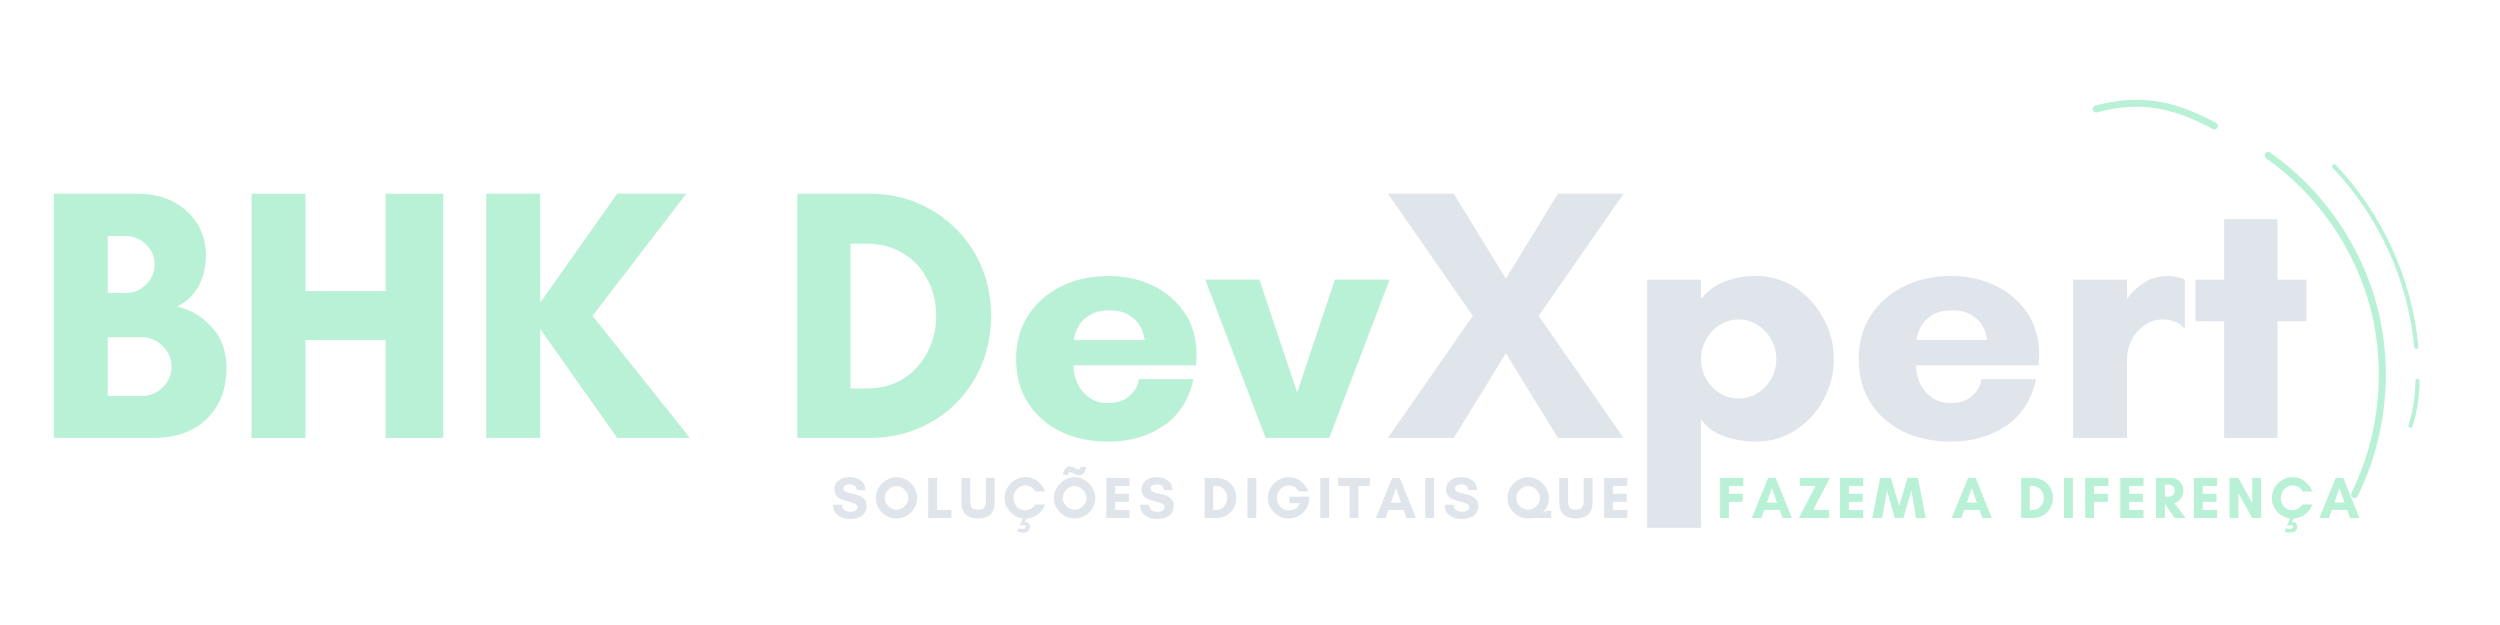
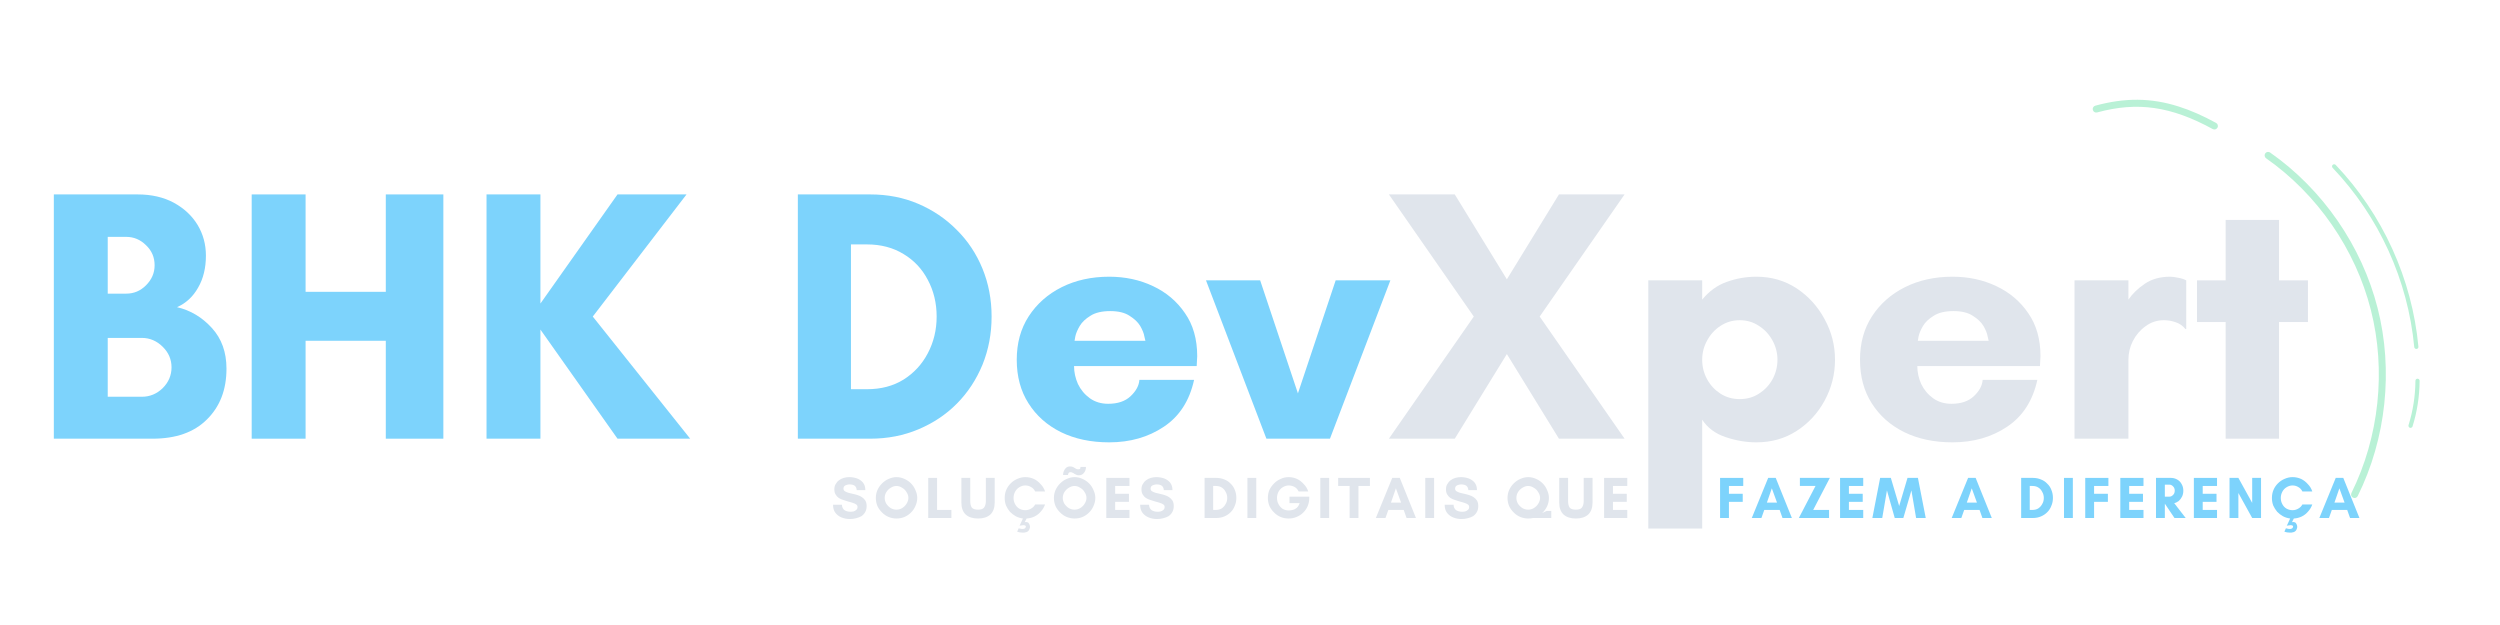
<svg xmlns="http://www.w3.org/2000/svg" width="200" zoomAndPan="magnify" viewBox="0 0 150 37.5" height="50" preserveAspectRatio="xMidYMid meet" version="1.0">
  <defs>
    <g />
-     <clipPath id="5de2076325">
+     <clipPath id="47d215d90f">
      <path d="M 135 9 L 144 9 L 144 30 L 135 30 Z M 135 9 " clip-rule="nonzero" />
    </clipPath>
-     <clipPath id="0155a52312">
-       <path d="M 143.18 30.535 L 119.902 23.133 L 125.734 4.793 L 149.012 12.195 Z M 143.18 30.535 " clip-rule="nonzero" />
-     </clipPath>
-     <clipPath id="bbd7313bd2">
-       <path d="M 143.18 30.535 L 119.902 23.133 L 125.734 4.793 L 149.012 12.195 Z M 143.18 30.535 " clip-rule="nonzero" />
-     </clipPath>
-     <clipPath id="f519f7ceb4">
+     <clipPath id="8504570666">
+       <path d="M 143.18 30.535 L 119.902 23.133 L 125.734 4.793 L 149.012 12.195 Z M 143.18 30.535 " clip-rule="nonzero" />
+     </clipPath>
+     <clipPath id="e1f18882c2">
+       <path d="M 143.18 30.535 L 119.902 23.133 L 125.734 4.793 L 149.012 12.195 Z M 143.18 30.535 " clip-rule="nonzero" />
+     </clipPath>
+     <clipPath id="696c251c52">
      <path d="M 125 5 L 134 5 L 134 8 L 125 8 Z M 125 5 " clip-rule="nonzero" />
    </clipPath>
-     <clipPath id="f5fb758022">
-       <path d="M 143.18 30.535 L 119.902 23.133 L 125.734 4.793 L 149.012 12.195 Z M 143.18 30.535 " clip-rule="nonzero" />
-     </clipPath>
-     <clipPath id="28d5565dc2">
-       <path d="M 143.18 30.535 L 119.902 23.133 L 125.734 4.793 L 149.012 12.195 Z M 143.18 30.535 " clip-rule="nonzero" />
-     </clipPath>
-     <clipPath id="2e5572b8d3">
+     <clipPath id="45b32a30ac">
+       <path d="M 143.18 30.535 L 119.902 23.133 L 125.734 4.793 L 149.012 12.195 Z M 143.18 30.535 " clip-rule="nonzero" />
+     </clipPath>
+     <clipPath id="0708d1d1f6">
+       <path d="M 143.18 30.535 L 119.902 23.133 L 125.734 4.793 L 149.012 12.195 Z M 143.18 30.535 " clip-rule="nonzero" />
+     </clipPath>
+     <clipPath id="e02a850420">
      <path d="M 144 22 L 146 22 L 146 26 L 144 26 Z M 144 22 " clip-rule="nonzero" />
    </clipPath>
-     <clipPath id="38f4427276">
-       <path d="M 143.18 30.535 L 119.902 23.133 L 125.734 4.793 L 149.012 12.195 Z M 143.18 30.535 " clip-rule="nonzero" />
-     </clipPath>
-     <clipPath id="551501225d">
-       <path d="M 143.18 30.535 L 119.902 23.133 L 125.734 4.793 L 149.012 12.195 Z M 143.18 30.535 " clip-rule="nonzero" />
-     </clipPath>
-     <clipPath id="37381b9348">
+     <clipPath id="780d1b8154">
+       <path d="M 143.18 30.535 L 119.902 23.133 L 125.734 4.793 L 149.012 12.195 Z M 143.18 30.535 " clip-rule="nonzero" />
+     </clipPath>
+     <clipPath id="871fa8a364">
+       <path d="M 143.18 30.535 L 119.902 23.133 L 125.734 4.793 L 149.012 12.195 Z M 143.18 30.535 " clip-rule="nonzero" />
+     </clipPath>
+     <clipPath id="5cdad6d93c">
      <path d="M 139 9 L 146 9 L 146 21 L 139 21 Z M 139 9 " clip-rule="nonzero" />
    </clipPath>
-     <clipPath id="bb3c6c6786">
-       <path d="M 143.18 30.535 L 119.902 23.133 L 125.734 4.793 L 149.012 12.195 Z M 143.18 30.535 " clip-rule="nonzero" />
-     </clipPath>
-     <clipPath id="48c1a6c067">
+     <clipPath id="3aaca32991">
+       <path d="M 143.18 30.535 L 119.902 23.133 L 125.734 4.793 L 149.012 12.195 Z M 143.18 30.535 " clip-rule="nonzero" />
+     </clipPath>
+     <clipPath id="a06cdcd961">
      <path d="M 143.18 30.535 L 119.902 23.133 L 125.734 4.793 L 149.012 12.195 Z M 143.18 30.535 " clip-rule="nonzero" />
    </clipPath>
  </defs>
-   <g fill="#b9f1d6" fill-opacity="1">
-     <g transform="translate(1.932843, 26.2777)">
+   <g fill="#7dd3fc" fill-opacity="1">
+     <g transform="translate(1.932843, 26.32131)">
      <g>
        <path d="M 8.359 -4.281 C 8.359 -4.758 8.18 -5.172 7.828 -5.516 C 7.473 -5.867 7.055 -6.047 6.578 -6.047 L 4.531 -6.047 L 4.531 -2.516 L 6.578 -2.516 C 7.055 -2.516 7.473 -2.688 7.828 -3.031 C 8.18 -3.383 8.359 -3.801 8.359 -4.281 Z M 7.344 -10.406 C 7.344 -10.883 7.172 -11.285 6.828 -11.609 C 6.492 -11.941 6.098 -12.109 5.641 -12.109 L 4.531 -12.109 L 4.531 -8.703 L 5.641 -8.703 C 6.098 -8.703 6.492 -8.867 6.828 -9.203 C 7.172 -9.547 7.344 -9.945 7.344 -10.406 Z M 11.656 -4.203 C 11.656 -2.941 11.266 -1.926 10.484 -1.156 C 9.711 -0.383 8.625 0 7.219 0 L 1.297 0 L 1.297 -14.656 L 6.328 -14.656 C 7.16 -14.656 7.883 -14.488 8.5 -14.156 C 9.113 -13.82 9.586 -13.379 9.922 -12.828 C 10.254 -12.273 10.422 -11.66 10.422 -10.984 C 10.422 -10.242 10.266 -9.602 9.953 -9.062 C 9.648 -8.52 9.227 -8.129 8.688 -7.891 C 9.5 -7.703 10.195 -7.285 10.781 -6.641 C 11.363 -6.004 11.656 -5.191 11.656 -4.203 Z M 11.656 -4.203 " />
      </g>
    </g>
  </g>
-   <g fill="#b9f1d6" fill-opacity="1">
-     <g transform="translate(13.79626, 26.2777)">
+   <g fill="#7dd3fc" fill-opacity="1">
+     <g transform="translate(13.80405, 26.32131)">
      <g>
        <path d="M 9.344 -14.656 L 12.797 -14.656 L 12.797 0 L 9.344 0 L 9.344 -5.875 L 4.531 -5.875 L 4.531 0 L 1.297 0 L 1.297 -14.656 L 4.531 -14.656 L 4.531 -8.812 L 9.344 -8.812 Z M 9.344 -14.656 " />
      </g>
    </g>
  </g>
-   <g fill="#b9f1d6" fill-opacity="1">
-     <g transform="translate(27.87733, 26.2777)">
+   <g fill="#7dd3fc" fill-opacity="1">
+     <g transform="translate(27.89438, 26.32131)">
      <g>
        <path d="M 4.531 -6.547 L 4.531 0 L 1.297 0 L 1.297 -14.656 L 4.531 -14.656 L 4.531 -8.109 L 9.156 -14.656 L 13.297 -14.656 L 7.672 -7.328 L 13.516 0 L 9.156 0 Z M 4.531 -6.547 " />
      </g>
    </g>
  </g>
-   <g fill="#b9f1d6" fill-opacity="1">
-     <g transform="translate(41.16178, 26.2777)">
-       <g />
-     </g>
-   </g>
-   <g fill="#b9f1d6" fill-opacity="1">
-     <g transform="translate(46.54445, 26.2777)">
+   <g fill="#7dd3fc" fill-opacity="1">
+     <g transform="translate(41.18754, 26.32131)">
+       <g />
+     </g>
+   </g>
+   <g fill="#7dd3fc" fill-opacity="1">
+     <g transform="translate(46.57376, 26.32131)">
      <g>
        <path d="M 4.484 -2.969 L 5.453 -2.969 C 6.285 -2.969 7.016 -3.16 7.641 -3.547 C 8.266 -3.941 8.75 -4.469 9.094 -5.125 C 9.445 -5.789 9.625 -6.523 9.625 -7.328 C 9.625 -8.141 9.445 -8.875 9.094 -9.531 C 8.75 -10.188 8.266 -10.703 7.641 -11.078 C 7.016 -11.461 6.285 -11.656 5.453 -11.656 L 4.484 -11.656 Z M 1.297 -14.656 L 5.641 -14.656 C 6.68 -14.656 7.641 -14.469 8.516 -14.094 C 9.398 -13.719 10.172 -13.195 10.828 -12.531 C 11.492 -11.875 12.008 -11.098 12.375 -10.203 C 12.738 -9.316 12.922 -8.359 12.922 -7.328 C 12.922 -6.297 12.738 -5.332 12.375 -4.438 C 12.008 -3.551 11.5 -2.773 10.844 -2.109 C 10.195 -1.453 9.426 -0.938 8.531 -0.562 C 7.645 -0.188 6.68 0 5.641 0 L 1.297 0 Z M 1.297 -14.656 " />
      </g>
    </g>
  </g>
-   <g fill="#b9f1d6" fill-opacity="1">
-     <g transform="translate(60.21645, 26.2777)">
+   <g fill="#7dd3fc" fill-opacity="1">
+     <g transform="translate(60.25473, 26.32131)">
      <g>
        <path d="M 4.219 -5.875 L 8.469 -5.875 C 8.469 -5.875 8.445 -5.961 8.406 -6.141 C 8.375 -6.328 8.289 -6.535 8.156 -6.766 C 8.02 -6.992 7.805 -7.195 7.516 -7.375 C 7.234 -7.562 6.848 -7.656 6.359 -7.656 C 5.859 -7.656 5.461 -7.562 5.172 -7.375 C 4.879 -7.195 4.664 -6.992 4.531 -6.766 C 4.395 -6.535 4.305 -6.328 4.266 -6.141 C 4.234 -5.961 4.219 -5.875 4.219 -5.875 Z M 11.578 -4.953 C 11.578 -4.859 11.57 -4.758 11.562 -4.656 C 11.551 -4.551 11.547 -4.453 11.547 -4.359 L 4.188 -4.359 C 4.188 -3.992 4.266 -3.633 4.422 -3.281 C 4.586 -2.938 4.828 -2.648 5.141 -2.422 C 5.453 -2.203 5.816 -2.094 6.234 -2.094 C 6.805 -2.094 7.254 -2.242 7.578 -2.547 C 7.91 -2.859 8.086 -3.188 8.109 -3.531 L 11.391 -3.531 C 11.117 -2.281 10.516 -1.344 9.578 -0.719 C 8.648 -0.094 7.555 0.219 6.297 0.219 C 5.203 0.219 4.238 0.016 3.406 -0.391 C 2.57 -0.805 1.922 -1.383 1.453 -2.125 C 0.984 -2.863 0.75 -3.734 0.75 -4.734 C 0.75 -5.734 0.988 -6.602 1.469 -7.344 C 1.957 -8.094 2.617 -8.676 3.453 -9.094 C 4.285 -9.508 5.234 -9.719 6.297 -9.719 C 7.254 -9.719 8.129 -9.531 8.922 -9.156 C 9.723 -8.781 10.363 -8.238 10.844 -7.531 C 11.332 -6.832 11.578 -5.973 11.578 -4.953 Z M 11.578 -4.953 " />
      </g>
    </g>
  </g>
-   <g fill="#b9f1d6" fill-opacity="1">
-     <g transform="translate(72.532, 26.2777)">
+   <g fill="#7dd3fc" fill-opacity="1">
+     <g transform="translate(72.57837, 26.32131)">
      <g>
        <path d="M 10.844 -9.5 L 7.219 0 L 3.406 0 L -0.219 -9.5 L 3.031 -9.5 L 5.297 -2.719 L 7.562 -9.5 Z M 10.844 -9.5 " />
      </g>
    </g>
  </g>
  <g fill="#e0e5ec" fill-opacity="1">
-     <g transform="translate(83.14948, 26.2777)">
+     <g transform="translate(83.20854, 26.32131)">
      <g>
        <path d="M 14.266 0 L 10.328 0 L 7.203 -5.078 L 4.078 0 L 0.125 0 L 5.219 -7.328 L 0.125 -14.656 L 4.078 -14.656 L 7.203 -9.562 L 10.328 -14.656 L 14.266 -14.656 L 9.172 -7.328 Z M 14.266 0 " />
      </g>
    </g>
  </g>
  <g fill="#e0e5ec" fill-opacity="1">
-     <g transform="translate(97.53198, 26.2777)">
+     <g transform="translate(97.60049, 26.32131)">
      <g>
        <path d="M 4.531 -4.734 C 4.531 -4.316 4.629 -3.926 4.828 -3.562 C 5.023 -3.207 5.289 -2.922 5.625 -2.703 C 5.969 -2.484 6.352 -2.375 6.781 -2.375 C 7.219 -2.375 7.602 -2.484 7.938 -2.703 C 8.281 -2.922 8.551 -3.207 8.75 -3.562 C 8.945 -3.926 9.047 -4.316 9.047 -4.734 C 9.047 -5.148 8.945 -5.535 8.75 -5.891 C 8.551 -6.254 8.281 -6.547 7.938 -6.766 C 7.602 -6.992 7.219 -7.109 6.781 -7.109 C 6.352 -7.109 5.969 -6.992 5.625 -6.766 C 5.289 -6.547 5.023 -6.254 4.828 -5.891 C 4.629 -5.535 4.531 -5.148 4.531 -4.734 Z M 4.531 5.391 L 1.297 5.391 L 1.297 -9.5 L 4.531 -9.5 L 4.531 -8.344 C 4.945 -8.852 5.438 -9.207 6 -9.406 C 6.57 -9.613 7.164 -9.719 7.781 -9.719 C 8.688 -9.719 9.492 -9.484 10.203 -9.016 C 10.91 -8.547 11.469 -7.93 11.875 -7.172 C 12.289 -6.422 12.5 -5.609 12.5 -4.734 C 12.5 -3.859 12.289 -3.039 11.875 -2.281 C 11.469 -1.531 10.91 -0.926 10.203 -0.469 C 9.492 -0.008 8.688 0.219 7.781 0.219 C 7.164 0.219 6.551 0.113 5.938 -0.094 C 5.32 -0.301 4.852 -0.648 4.531 -1.141 Z M 4.531 5.391 " />
      </g>
    </g>
  </g>
  <g fill="#e0e5ec" fill-opacity="1">
-     <g transform="translate(110.7734, 26.2777)">
+     <g transform="translate(110.8506, 26.32131)">
      <g>
        <path d="M 4.219 -5.875 L 8.469 -5.875 C 8.469 -5.875 8.445 -5.961 8.406 -6.141 C 8.375 -6.328 8.289 -6.535 8.156 -6.766 C 8.02 -6.992 7.805 -7.195 7.516 -7.375 C 7.234 -7.562 6.848 -7.656 6.359 -7.656 C 5.859 -7.656 5.461 -7.562 5.172 -7.375 C 4.879 -7.195 4.664 -6.992 4.531 -6.766 C 4.395 -6.535 4.305 -6.328 4.266 -6.141 C 4.234 -5.961 4.219 -5.875 4.219 -5.875 Z M 11.578 -4.953 C 11.578 -4.859 11.57 -4.758 11.562 -4.656 C 11.551 -4.551 11.547 -4.453 11.547 -4.359 L 4.188 -4.359 C 4.188 -3.992 4.266 -3.633 4.422 -3.281 C 4.586 -2.938 4.828 -2.648 5.141 -2.422 C 5.453 -2.203 5.816 -2.094 6.234 -2.094 C 6.805 -2.094 7.254 -2.242 7.578 -2.547 C 7.91 -2.859 8.086 -3.188 8.109 -3.531 L 11.391 -3.531 C 11.117 -2.281 10.516 -1.344 9.578 -0.719 C 8.648 -0.094 7.555 0.219 6.297 0.219 C 5.203 0.219 4.238 0.016 3.406 -0.391 C 2.57 -0.805 1.922 -1.383 1.453 -2.125 C 0.984 -2.863 0.75 -3.734 0.75 -4.734 C 0.75 -5.734 0.988 -6.602 1.469 -7.344 C 1.957 -8.094 2.617 -8.676 3.453 -9.094 C 4.285 -9.508 5.234 -9.719 6.297 -9.719 C 7.254 -9.719 8.129 -9.531 8.922 -9.156 C 9.723 -8.781 10.363 -8.238 10.844 -7.531 C 11.332 -6.832 11.578 -5.973 11.578 -4.953 Z M 11.578 -4.953 " />
      </g>
    </g>
  </g>
  <g fill="#e0e5ec" fill-opacity="1">
-     <g transform="translate(123.0889, 26.2777)">
+     <g transform="translate(123.1742, 26.32131)">
      <g>
        <path d="M 6.656 -7.109 C 6.25 -7.109 5.883 -6.988 5.562 -6.75 C 5.238 -6.52 4.984 -6.223 4.797 -5.859 C 4.617 -5.504 4.531 -5.129 4.531 -4.734 L 4.531 0 L 1.297 0 L 1.297 -9.5 L 4.531 -9.5 L 4.531 -8.344 C 4.77 -8.695 5.098 -9.016 5.516 -9.297 C 5.93 -9.578 6.438 -9.719 7.031 -9.719 C 7.164 -9.719 7.328 -9.695 7.516 -9.656 C 7.703 -9.625 7.863 -9.57 8 -9.5 L 8 -6.578 L 7.953 -6.578 C 7.797 -6.773 7.602 -6.91 7.375 -6.984 C 7.145 -7.066 6.906 -7.109 6.656 -7.109 Z M 6.656 -7.109 " />
      </g>
    </g>
  </g>
  <g fill="#e0e5ec" fill-opacity="1">
-     <g transform="translate(131.2921, 26.2777)">
+     <g transform="translate(131.3828, 26.32131)">
      <g>
        <path d="M 5.359 -7 L 5.359 0 L 2.156 0 L 2.156 -7 L 0.438 -7 L 0.438 -9.5 L 2.156 -9.5 L 2.156 -13.125 L 5.359 -13.125 L 5.359 -9.5 L 7.094 -9.5 L 7.094 -7 Z M 5.359 -7 " />
      </g>
    </g>
  </g>
-   <g clip-path="url(#5de2076325)">
-     <g clip-path="url(#0155a52312)">
-       <g clip-path="url(#bbd7313bd2)">
+   <g clip-path="url(#47d215d90f)">
+     <g clip-path="url(#8504570666)">
+       <g clip-path="url(#e1f18882c2)">
        <path fill="#b9f1d6" d="M 136.148 9.125 C 136.172 9.129 136.188 9.141 136.207 9.152 C 139.359 11.355 141.707 14.758 142.656 18.484 C 143.609 22.207 143.172 26.32 141.461 29.766 C 141.41 29.871 141.285 29.91 141.18 29.859 C 141.074 29.809 141.035 29.684 141.086 29.578 C 142.75 26.223 143.176 22.215 142.25 18.59 C 141.328 14.957 139.035 11.645 135.965 9.496 C 135.871 9.43 135.848 9.297 135.914 9.203 C 135.969 9.125 136.066 9.098 136.148 9.125 Z M 136.148 9.125 " fill-opacity="1" fill-rule="nonzero" />
      </g>
    </g>
  </g>
-   <g clip-path="url(#f519f7ceb4)">
-     <g clip-path="url(#f5fb758022)">
-       <g clip-path="url(#28d5565dc2)">
+   <g clip-path="url(#696c251c52)">
+     <g clip-path="url(#45b32a30ac)">
+       <g clip-path="url(#0708d1d1f6)">
        <path fill="#b9f1d6" d="M 130.719 6.391 C 131.438 6.617 132.18 6.945 132.965 7.375 C 133.066 7.43 133.105 7.559 133.047 7.66 C 132.992 7.762 132.863 7.801 132.762 7.742 C 130.258 6.375 128.25 6.086 125.828 6.746 C 125.715 6.777 125.602 6.711 125.57 6.598 C 125.539 6.488 125.605 6.371 125.719 6.34 C 127.492 5.859 129.051 5.859 130.719 6.391 Z M 130.719 6.391 " fill-opacity="1" fill-rule="nonzero" />
      </g>
    </g>
  </g>
-   <g clip-path="url(#2e5572b8d3)">
-     <g clip-path="url(#38f4427276)">
-       <g clip-path="url(#551501225d)">
+   <g clip-path="url(#e02a850420)">
+     <g clip-path="url(#780d1b8154)">
+       <g clip-path="url(#871fa8a364)">
        <path fill="#b9f1d6" d="M 145.09 22.727 C 145.141 22.742 145.176 22.793 145.176 22.848 C 145.172 23.781 145.027 24.699 144.754 25.582 C 144.73 25.648 144.66 25.688 144.594 25.668 C 144.531 25.645 144.492 25.574 144.512 25.508 C 144.781 24.648 144.918 23.754 144.926 22.848 C 144.926 22.777 144.98 22.723 145.051 22.723 C 145.062 22.723 145.078 22.723 145.09 22.727 Z M 145.09 22.727 " fill-opacity="1" fill-rule="nonzero" />
      </g>
    </g>
  </g>
-   <g clip-path="url(#37381b9348)">
-     <g clip-path="url(#bb3c6c6786)">
-       <g clip-path="url(#48c1a6c067)">
+   <g clip-path="url(#5cdad6d93c)">
+     <g clip-path="url(#3aaca32991)">
+       <g clip-path="url(#a06cdcd961)">
        <path fill="#b9f1d6" d="M 140.086 9.863 C 140.105 9.867 140.125 9.879 140.141 9.895 C 142.961 12.855 144.723 16.73 145.105 20.801 C 145.113 20.871 145.062 20.934 144.992 20.938 C 144.926 20.945 144.863 20.895 144.855 20.824 C 144.477 16.809 142.738 12.988 139.957 10.07 C 139.91 10.02 139.91 9.938 139.961 9.891 C 139.996 9.859 140.043 9.848 140.086 9.863 Z M 140.086 9.863 " fill-opacity="1" fill-rule="nonzero" />
      </g>
    </g>
  </g>
  <g fill="#e0e5ec" fill-opacity="1">
    <g transform="translate(49.87312, 31.07993)">
      <g>
        <path d="M 1.156 -0.375 C 1.207 -0.375 1.266 -0.379 1.328 -0.391 C 1.398 -0.41 1.457 -0.441 1.5 -0.484 C 1.551 -0.523 1.578 -0.582 1.578 -0.656 C 1.578 -0.727 1.551 -0.781 1.5 -0.812 C 1.445 -0.852 1.379 -0.883 1.297 -0.906 C 1.211 -0.938 1.125 -0.961 1.031 -0.984 C 0.938 -1.016 0.836 -1.047 0.734 -1.078 C 0.629 -1.109 0.535 -1.148 0.453 -1.203 C 0.379 -1.254 0.316 -1.32 0.266 -1.406 C 0.211 -1.488 0.188 -1.594 0.188 -1.719 C 0.188 -1.844 0.211 -1.945 0.266 -2.031 C 0.316 -2.125 0.383 -2.203 0.469 -2.266 C 0.551 -2.328 0.645 -2.375 0.75 -2.406 C 0.863 -2.438 0.973 -2.453 1.078 -2.453 C 1.242 -2.453 1.398 -2.426 1.547 -2.375 C 1.691 -2.32 1.812 -2.238 1.906 -2.125 C 2 -2.008 2.047 -1.859 2.047 -1.672 L 1.531 -1.672 C 1.52 -1.797 1.477 -1.883 1.406 -1.938 C 1.332 -1.988 1.227 -2.016 1.094 -2.016 C 1.039 -2.016 0.984 -2.004 0.922 -1.984 C 0.867 -1.973 0.82 -1.945 0.781 -1.906 C 0.75 -1.863 0.734 -1.816 0.734 -1.766 C 0.734 -1.703 0.758 -1.648 0.812 -1.609 C 0.863 -1.578 0.93 -1.547 1.016 -1.516 C 1.098 -1.492 1.188 -1.473 1.281 -1.453 C 1.383 -1.43 1.484 -1.406 1.578 -1.375 C 1.68 -1.344 1.77 -1.301 1.844 -1.25 C 1.926 -1.195 1.992 -1.129 2.047 -1.047 C 2.098 -0.961 2.125 -0.852 2.125 -0.719 C 2.125 -0.57 2.094 -0.445 2.031 -0.344 C 1.977 -0.25 1.906 -0.172 1.812 -0.109 C 1.719 -0.055 1.609 -0.016 1.484 0.016 C 1.367 0.047 1.25 0.062 1.125 0.062 C 0.945 0.062 0.781 0.031 0.625 -0.031 C 0.469 -0.094 0.344 -0.188 0.25 -0.312 C 0.156 -0.438 0.109 -0.598 0.109 -0.797 L 0.641 -0.797 C 0.648 -0.648 0.703 -0.539 0.797 -0.469 C 0.898 -0.406 1.02 -0.375 1.156 -0.375 Z M 1.156 -0.375 " />
      </g>
    </g>
  </g>
  <g fill="#e0e5ec" fill-opacity="1">
    <g transform="translate(52.42543, 31.07993)">
      <g>
        <path d="M 2.078 -1.203 C 2.078 -1.328 2.039 -1.441 1.969 -1.547 C 1.906 -1.66 1.816 -1.75 1.703 -1.812 C 1.598 -1.883 1.484 -1.922 1.359 -1.922 C 1.242 -1.922 1.129 -1.883 1.016 -1.812 C 0.91 -1.75 0.82 -1.66 0.75 -1.547 C 0.688 -1.441 0.656 -1.328 0.656 -1.203 C 0.656 -1.086 0.688 -0.973 0.75 -0.859 C 0.82 -0.754 0.91 -0.664 1.016 -0.594 C 1.129 -0.531 1.242 -0.5 1.359 -0.5 C 1.484 -0.5 1.598 -0.531 1.703 -0.594 C 1.816 -0.664 1.906 -0.754 1.969 -0.859 C 2.039 -0.973 2.078 -1.086 2.078 -1.203 Z M 2.609 -1.203 C 2.609 -1.035 2.57 -0.875 2.5 -0.719 C 2.438 -0.57 2.348 -0.441 2.234 -0.328 C 2.117 -0.211 1.988 -0.125 1.844 -0.062 C 1.695 0 1.535 0.031 1.359 0.031 C 1.203 0.031 1.047 0 0.891 -0.062 C 0.742 -0.125 0.613 -0.211 0.5 -0.328 C 0.383 -0.441 0.289 -0.57 0.219 -0.719 C 0.156 -0.875 0.125 -1.035 0.125 -1.203 C 0.125 -1.367 0.156 -1.523 0.219 -1.672 C 0.289 -1.828 0.383 -1.961 0.5 -2.078 C 0.613 -2.191 0.742 -2.281 0.891 -2.344 C 1.047 -2.414 1.203 -2.453 1.359 -2.453 C 1.535 -2.453 1.695 -2.414 1.844 -2.344 C 1.988 -2.281 2.117 -2.191 2.234 -2.078 C 2.348 -1.961 2.438 -1.828 2.5 -1.672 C 2.57 -1.523 2.609 -1.367 2.609 -1.203 Z M 2.609 -1.203 " />
      </g>
    </g>
  </g>
  <g fill="#e0e5ec" fill-opacity="1">
    <g transform="translate(55.47472, 31.07993)">
      <g>
        <path d="M 0.219 0 L 0.219 -2.406 L 0.75 -2.406 L 0.75 -0.484 L 1.609 -0.484 L 1.609 0 Z M 0.219 0 " />
      </g>
    </g>
  </g>
  <g fill="#e0e5ec" fill-opacity="1">
    <g transform="translate(57.5265, 31.07993)">
      <g>
        <path d="M 1.625 -2.406 L 2.156 -2.406 L 2.156 -0.938 C 2.156 -0.613 2.066 -0.367 1.891 -0.203 C 1.711 -0.047 1.469 0.031 1.156 0.031 C 0.844 0.031 0.598 -0.047 0.422 -0.203 C 0.242 -0.367 0.156 -0.613 0.156 -0.938 L 0.156 -2.406 L 0.688 -2.406 L 0.688 -1.016 C 0.688 -0.848 0.719 -0.719 0.781 -0.625 C 0.852 -0.539 0.977 -0.5 1.156 -0.5 C 1.332 -0.5 1.453 -0.539 1.516 -0.625 C 1.586 -0.719 1.625 -0.848 1.625 -1.016 Z M 1.625 -2.406 " />
      </g>
    </g>
  </g>
  <g fill="#e0e5ec" fill-opacity="1">
    <g transform="translate(60.15691, 31.07993)">
      <g>
        <path d="M 1.953 -0.812 L 2.547 -0.812 C 2.492 -0.656 2.41 -0.516 2.297 -0.391 C 2.191 -0.266 2.066 -0.164 1.922 -0.094 C 1.773 -0.02 1.613 0.02 1.438 0.031 L 1.328 0.25 C 1.379 0.238 1.426 0.238 1.469 0.25 C 1.52 0.258 1.555 0.285 1.578 0.328 C 1.609 0.379 1.629 0.43 1.641 0.484 C 1.648 0.547 1.641 0.609 1.609 0.672 C 1.578 0.754 1.52 0.812 1.438 0.844 C 1.352 0.875 1.266 0.883 1.172 0.875 C 1.078 0.875 0.984 0.859 0.891 0.828 L 0.875 0.812 L 0.969 0.609 L 0.984 0.625 C 1.035 0.633 1.086 0.645 1.141 0.656 C 1.203 0.664 1.254 0.66 1.297 0.641 C 1.336 0.629 1.363 0.609 1.375 0.578 C 1.395 0.547 1.398 0.516 1.391 0.484 C 1.379 0.461 1.352 0.445 1.312 0.438 C 1.27 0.426 1.227 0.426 1.188 0.438 C 1.145 0.445 1.102 0.453 1.062 0.453 L 1.016 0.469 L 1.219 0.031 C 1.062 0.008 0.914 -0.035 0.781 -0.109 C 0.656 -0.18 0.539 -0.27 0.438 -0.375 C 0.344 -0.488 0.266 -0.613 0.203 -0.75 C 0.148 -0.895 0.125 -1.047 0.125 -1.203 C 0.125 -1.379 0.156 -1.539 0.219 -1.688 C 0.281 -1.832 0.367 -1.961 0.484 -2.078 C 0.598 -2.191 0.727 -2.281 0.875 -2.344 C 1.031 -2.414 1.191 -2.453 1.359 -2.453 C 1.547 -2.453 1.719 -2.414 1.875 -2.344 C 2.031 -2.27 2.164 -2.164 2.281 -2.031 C 2.406 -1.906 2.492 -1.758 2.547 -1.594 L 1.953 -1.594 C 1.898 -1.707 1.816 -1.797 1.703 -1.859 C 1.598 -1.922 1.484 -1.953 1.359 -1.953 C 1.234 -1.953 1.113 -1.914 1 -1.844 C 0.895 -1.781 0.812 -1.691 0.75 -1.578 C 0.688 -1.461 0.656 -1.336 0.656 -1.203 C 0.656 -1.066 0.688 -0.941 0.75 -0.828 C 0.812 -0.711 0.895 -0.625 1 -0.562 C 1.113 -0.5 1.234 -0.469 1.359 -0.469 C 1.484 -0.469 1.598 -0.5 1.703 -0.562 C 1.816 -0.625 1.898 -0.707 1.953 -0.812 Z M 1.953 -0.812 " />
      </g>
    </g>
  </g>
  <g fill="#e0e5ec" fill-opacity="1">
    <g transform="translate(63.11035, 31.07993)">
      <g>
        <path d="M 1.719 -3.062 L 2.047 -3.062 C 2.047 -2.914 2.004 -2.797 1.922 -2.703 C 1.848 -2.609 1.75 -2.562 1.625 -2.562 C 1.562 -2.562 1.508 -2.57 1.469 -2.594 C 1.426 -2.613 1.383 -2.633 1.344 -2.656 C 1.312 -2.688 1.273 -2.707 1.234 -2.719 C 1.203 -2.738 1.164 -2.75 1.125 -2.75 C 1.062 -2.75 1.02 -2.727 1 -2.688 C 0.977 -2.645 0.969 -2.609 0.969 -2.578 L 0.672 -2.578 C 0.672 -2.66 0.688 -2.738 0.719 -2.812 C 0.75 -2.895 0.797 -2.961 0.859 -3.016 C 0.922 -3.066 1 -3.094 1.094 -3.094 C 1.176 -3.094 1.242 -3.078 1.297 -3.047 C 1.359 -3.016 1.41 -2.984 1.453 -2.953 C 1.492 -2.93 1.535 -2.922 1.578 -2.922 C 1.609 -2.922 1.641 -2.926 1.672 -2.938 C 1.703 -2.945 1.719 -2.988 1.719 -3.062 Z M 2.078 -1.203 C 2.078 -1.328 2.039 -1.441 1.969 -1.547 C 1.906 -1.66 1.816 -1.75 1.703 -1.812 C 1.598 -1.883 1.484 -1.922 1.359 -1.922 C 1.242 -1.922 1.129 -1.883 1.016 -1.812 C 0.91 -1.75 0.82 -1.66 0.75 -1.547 C 0.688 -1.441 0.656 -1.328 0.656 -1.203 C 0.656 -1.086 0.688 -0.973 0.75 -0.859 C 0.82 -0.754 0.91 -0.664 1.016 -0.594 C 1.129 -0.531 1.242 -0.5 1.359 -0.5 C 1.484 -0.5 1.598 -0.531 1.703 -0.594 C 1.816 -0.664 1.906 -0.754 1.969 -0.859 C 2.039 -0.973 2.078 -1.086 2.078 -1.203 Z M 2.609 -1.203 C 2.609 -1.035 2.57 -0.875 2.5 -0.719 C 2.438 -0.57 2.348 -0.441 2.234 -0.328 C 2.117 -0.211 1.988 -0.125 1.844 -0.062 C 1.695 0 1.535 0.031 1.359 0.031 C 1.203 0.031 1.047 0 0.891 -0.062 C 0.742 -0.125 0.613 -0.211 0.5 -0.328 C 0.383 -0.441 0.289 -0.57 0.219 -0.719 C 0.156 -0.875 0.125 -1.035 0.125 -1.203 C 0.125 -1.367 0.156 -1.523 0.219 -1.672 C 0.289 -1.828 0.383 -1.961 0.5 -2.078 C 0.613 -2.191 0.742 -2.281 0.891 -2.344 C 1.047 -2.414 1.203 -2.453 1.359 -2.453 C 1.535 -2.453 1.695 -2.414 1.844 -2.344 C 1.988 -2.281 2.117 -2.191 2.234 -2.078 C 2.348 -1.961 2.438 -1.828 2.5 -1.672 C 2.57 -1.523 2.609 -1.367 2.609 -1.203 Z M 2.609 -1.203 " />
      </g>
    </g>
  </g>
  <g fill="#e0e5ec" fill-opacity="1">
    <g transform="translate(66.15963, 31.07993)">
      <g>
        <path d="M 1.609 -0.484 L 1.609 0 L 0.219 0 L 0.219 -2.406 L 1.609 -2.406 L 1.609 -1.922 L 0.75 -1.922 L 0.75 -1.453 L 1.578 -1.453 L 1.578 -0.969 L 0.75 -0.969 L 0.75 -0.484 Z M 1.609 -0.484 " />
      </g>
    </g>
  </g>
  <g fill="#e0e5ec" fill-opacity="1">
    <g transform="translate(68.30016, 31.07993)">
      <g>
        <path d="M 1.156 -0.375 C 1.207 -0.375 1.266 -0.379 1.328 -0.391 C 1.398 -0.41 1.457 -0.441 1.5 -0.484 C 1.551 -0.523 1.578 -0.582 1.578 -0.656 C 1.578 -0.727 1.551 -0.781 1.5 -0.812 C 1.445 -0.852 1.379 -0.883 1.297 -0.906 C 1.211 -0.938 1.125 -0.961 1.031 -0.984 C 0.938 -1.016 0.836 -1.047 0.734 -1.078 C 0.629 -1.109 0.535 -1.148 0.453 -1.203 C 0.379 -1.254 0.316 -1.32 0.266 -1.406 C 0.211 -1.488 0.188 -1.594 0.188 -1.719 C 0.188 -1.844 0.211 -1.945 0.266 -2.031 C 0.316 -2.125 0.383 -2.203 0.469 -2.266 C 0.551 -2.328 0.645 -2.375 0.75 -2.406 C 0.863 -2.438 0.973 -2.453 1.078 -2.453 C 1.242 -2.453 1.398 -2.426 1.547 -2.375 C 1.691 -2.32 1.812 -2.238 1.906 -2.125 C 2 -2.008 2.047 -1.859 2.047 -1.672 L 1.531 -1.672 C 1.52 -1.797 1.477 -1.883 1.406 -1.938 C 1.332 -1.988 1.227 -2.016 1.094 -2.016 C 1.039 -2.016 0.984 -2.004 0.922 -1.984 C 0.867 -1.973 0.82 -1.945 0.781 -1.906 C 0.75 -1.863 0.734 -1.816 0.734 -1.766 C 0.734 -1.703 0.758 -1.648 0.812 -1.609 C 0.863 -1.578 0.93 -1.547 1.016 -1.516 C 1.098 -1.492 1.188 -1.473 1.281 -1.453 C 1.383 -1.43 1.484 -1.406 1.578 -1.375 C 1.68 -1.344 1.77 -1.301 1.844 -1.25 C 1.926 -1.195 1.992 -1.129 2.047 -1.047 C 2.098 -0.961 2.125 -0.852 2.125 -0.719 C 2.125 -0.57 2.094 -0.445 2.031 -0.344 C 1.977 -0.25 1.906 -0.172 1.812 -0.109 C 1.719 -0.055 1.609 -0.016 1.484 0.016 C 1.367 0.047 1.25 0.062 1.125 0.062 C 0.945 0.062 0.781 0.031 0.625 -0.031 C 0.469 -0.094 0.344 -0.188 0.25 -0.312 C 0.156 -0.438 0.109 -0.598 0.109 -0.797 L 0.641 -0.797 C 0.648 -0.648 0.703 -0.539 0.797 -0.469 C 0.898 -0.406 1.02 -0.375 1.156 -0.375 Z M 1.156 -0.375 " />
      </g>
    </g>
  </g>
  <g fill="#e0e5ec" fill-opacity="1">
    <g transform="translate(70.85247, 31.07993)">
      <g />
    </g>
  </g>
  <g fill="#e0e5ec" fill-opacity="1">
    <g transform="translate(72.05585, 31.07993)">
      <g>
        <path d="M 0.734 -0.484 L 0.891 -0.484 C 1.035 -0.484 1.156 -0.516 1.25 -0.578 C 1.352 -0.648 1.43 -0.738 1.484 -0.844 C 1.547 -0.945 1.578 -1.066 1.578 -1.203 C 1.578 -1.336 1.547 -1.457 1.484 -1.562 C 1.43 -1.676 1.352 -1.766 1.25 -1.828 C 1.156 -1.891 1.035 -1.922 0.891 -1.922 L 0.734 -1.922 Z M 0.219 -2.406 L 0.922 -2.406 C 1.098 -2.406 1.258 -2.375 1.406 -2.312 C 1.551 -2.258 1.676 -2.176 1.781 -2.062 C 1.895 -1.957 1.977 -1.832 2.031 -1.688 C 2.094 -1.539 2.125 -1.379 2.125 -1.203 C 2.125 -1.035 2.094 -0.879 2.031 -0.734 C 1.977 -0.586 1.895 -0.457 1.781 -0.344 C 1.676 -0.238 1.551 -0.156 1.406 -0.094 C 1.258 -0.031 1.098 0 0.922 0 L 0.219 0 Z M 0.219 -2.406 " />
      </g>
    </g>
  </g>
  <g fill="#e0e5ec" fill-opacity="1">
    <g transform="translate(74.62592, 31.07993)">
      <g>
        <path d="M 0.75 0 L 0.219 0 L 0.219 -2.406 L 0.75 -2.406 Z M 0.75 0 " />
      </g>
    </g>
  </g>
  <g fill="#e0e5ec" fill-opacity="1">
    <g transform="translate(75.90029, 31.07993)">
      <g>
        <path d="M 1.422 -1.953 C 1.297 -1.953 1.176 -1.914 1.062 -1.844 C 0.957 -1.781 0.875 -1.691 0.812 -1.578 C 0.75 -1.461 0.719 -1.336 0.719 -1.203 C 0.719 -1.066 0.75 -0.941 0.812 -0.828 C 0.875 -0.711 0.957 -0.617 1.062 -0.547 C 1.176 -0.484 1.297 -0.453 1.422 -0.453 C 1.492 -0.453 1.57 -0.461 1.656 -0.484 C 1.75 -0.504 1.832 -0.547 1.906 -0.609 C 1.977 -0.672 2.035 -0.766 2.078 -0.891 L 1.469 -0.891 L 1.469 -1.281 L 2.656 -1.281 L 2.656 -1.203 C 2.656 -1.035 2.625 -0.875 2.562 -0.719 C 2.5 -0.57 2.41 -0.441 2.297 -0.328 C 2.18 -0.211 2.047 -0.125 1.891 -0.062 C 1.742 0 1.586 0.031 1.422 0.031 C 1.242 0.031 1.082 0 0.938 -0.062 C 0.789 -0.125 0.66 -0.211 0.547 -0.328 C 0.43 -0.441 0.336 -0.57 0.266 -0.719 C 0.203 -0.875 0.172 -1.035 0.172 -1.203 C 0.172 -1.379 0.203 -1.539 0.266 -1.688 C 0.336 -1.832 0.43 -1.961 0.547 -2.078 C 0.66 -2.191 0.789 -2.281 0.938 -2.344 C 1.082 -2.414 1.242 -2.453 1.422 -2.453 C 1.598 -2.453 1.766 -2.414 1.922 -2.344 C 2.078 -2.27 2.211 -2.164 2.328 -2.031 C 2.453 -1.906 2.539 -1.758 2.594 -1.594 L 2.016 -1.594 C 1.953 -1.727 1.863 -1.82 1.75 -1.875 C 1.645 -1.926 1.535 -1.953 1.422 -1.953 Z M 1.422 -1.953 " />
      </g>
    </g>
  </g>
  <g fill="#e0e5ec" fill-opacity="1">
    <g transform="translate(78.99927, 31.07993)">
      <g>
        <path d="M 0.75 0 L 0.219 0 L 0.219 -2.406 L 0.75 -2.406 Z M 0.75 0 " />
      </g>
    </g>
  </g>
  <g fill="#e0e5ec" fill-opacity="1">
    <g transform="translate(80.27365, 31.07993)">
      <g>
        <path d="M 1.234 -1.922 L 1.234 0 L 0.703 0 L 0.703 -1.922 L 0.016 -1.922 L 0.016 -2.406 L 1.922 -2.406 L 1.922 -1.922 Z M 1.234 -1.922 " />
      </g>
    </g>
  </g>
  <g fill="#e0e5ec" fill-opacity="1">
    <g transform="translate(82.53488, 31.07993)">
      <g>
        <path d="M 1.531 -0.922 L 1.219 -1.781 L 0.922 -0.922 Z M 2.422 0 L 1.859 0 L 1.688 -0.484 L 0.766 -0.484 L 0.594 0 L 0.016 0 L 1 -2.406 L 1.453 -2.406 Z M 2.422 0 " />
      </g>
    </g>
  </g>
  <g fill="#e0e5ec" fill-opacity="1">
    <g transform="translate(85.29663, 31.07993)">
      <g>
        <path d="M 0.75 0 L 0.219 0 L 0.219 -2.406 L 0.75 -2.406 Z M 0.75 0 " />
      </g>
    </g>
  </g>
  <g fill="#e0e5ec" fill-opacity="1">
    <g transform="translate(86.571, 31.07993)">
      <g>
        <path d="M 1.156 -0.375 C 1.207 -0.375 1.266 -0.379 1.328 -0.391 C 1.398 -0.41 1.457 -0.441 1.5 -0.484 C 1.551 -0.523 1.578 -0.582 1.578 -0.656 C 1.578 -0.727 1.551 -0.781 1.5 -0.812 C 1.445 -0.852 1.379 -0.883 1.297 -0.906 C 1.211 -0.938 1.125 -0.961 1.031 -0.984 C 0.938 -1.016 0.836 -1.047 0.734 -1.078 C 0.629 -1.109 0.535 -1.148 0.453 -1.203 C 0.379 -1.254 0.316 -1.32 0.266 -1.406 C 0.211 -1.488 0.188 -1.594 0.188 -1.719 C 0.188 -1.844 0.211 -1.945 0.266 -2.031 C 0.316 -2.125 0.383 -2.203 0.469 -2.266 C 0.551 -2.328 0.645 -2.375 0.75 -2.406 C 0.863 -2.438 0.973 -2.453 1.078 -2.453 C 1.242 -2.453 1.398 -2.426 1.547 -2.375 C 1.691 -2.32 1.812 -2.238 1.906 -2.125 C 2 -2.008 2.047 -1.859 2.047 -1.672 L 1.531 -1.672 C 1.52 -1.797 1.477 -1.883 1.406 -1.938 C 1.332 -1.988 1.227 -2.016 1.094 -2.016 C 1.039 -2.016 0.984 -2.004 0.922 -1.984 C 0.867 -1.973 0.82 -1.945 0.781 -1.906 C 0.75 -1.863 0.734 -1.816 0.734 -1.766 C 0.734 -1.703 0.758 -1.648 0.812 -1.609 C 0.863 -1.578 0.93 -1.547 1.016 -1.516 C 1.098 -1.492 1.188 -1.473 1.281 -1.453 C 1.383 -1.43 1.484 -1.406 1.578 -1.375 C 1.68 -1.344 1.77 -1.301 1.844 -1.25 C 1.926 -1.195 1.992 -1.129 2.047 -1.047 C 2.098 -0.961 2.125 -0.852 2.125 -0.719 C 2.125 -0.57 2.094 -0.445 2.031 -0.344 C 1.977 -0.25 1.906 -0.172 1.812 -0.109 C 1.719 -0.055 1.609 -0.016 1.484 0.016 C 1.367 0.047 1.25 0.062 1.125 0.062 C 0.945 0.062 0.781 0.031 0.625 -0.031 C 0.469 -0.094 0.344 -0.188 0.25 -0.312 C 0.156 -0.438 0.109 -0.598 0.109 -0.797 L 0.641 -0.797 C 0.648 -0.648 0.703 -0.539 0.797 -0.469 C 0.898 -0.406 1.02 -0.375 1.156 -0.375 Z M 1.156 -0.375 " />
      </g>
    </g>
  </g>
  <g fill="#e0e5ec" fill-opacity="1">
    <g transform="translate(89.12332, 31.07993)">
      <g />
    </g>
  </g>
  <g fill="#e0e5ec" fill-opacity="1">
    <g transform="translate(90.3267, 31.07993)">
      <g>
        <path d="M 2.078 -1.203 C 2.078 -1.328 2.039 -1.441 1.969 -1.547 C 1.906 -1.66 1.816 -1.75 1.703 -1.812 C 1.598 -1.883 1.484 -1.922 1.359 -1.922 C 1.242 -1.922 1.129 -1.883 1.016 -1.812 C 0.91 -1.75 0.82 -1.66 0.75 -1.547 C 0.688 -1.441 0.656 -1.328 0.656 -1.203 C 0.656 -1.086 0.688 -0.973 0.75 -0.859 C 0.82 -0.754 0.91 -0.664 1.016 -0.594 C 1.129 -0.531 1.242 -0.5 1.359 -0.5 C 1.484 -0.5 1.598 -0.531 1.703 -0.594 C 1.816 -0.664 1.906 -0.754 1.969 -0.859 C 2.039 -0.973 2.078 -1.086 2.078 -1.203 Z M 2.203 -0.297 L 2.469 -0.422 L 2.75 -0.422 L 2.75 0 L 1.656 0 C 1.562 0.02 1.461 0.031 1.359 0.031 C 1.203 0.031 1.047 0 0.891 -0.062 C 0.742 -0.125 0.613 -0.211 0.5 -0.328 C 0.383 -0.441 0.289 -0.57 0.219 -0.719 C 0.156 -0.875 0.125 -1.035 0.125 -1.203 C 0.125 -1.367 0.156 -1.523 0.219 -1.672 C 0.289 -1.828 0.383 -1.961 0.5 -2.078 C 0.613 -2.191 0.742 -2.281 0.891 -2.344 C 1.047 -2.414 1.203 -2.453 1.359 -2.453 C 1.535 -2.453 1.695 -2.414 1.844 -2.344 C 1.988 -2.281 2.117 -2.191 2.234 -2.078 C 2.348 -1.961 2.438 -1.828 2.5 -1.672 C 2.57 -1.523 2.609 -1.367 2.609 -1.203 C 2.609 -1.023 2.57 -0.859 2.5 -0.703 C 2.426 -0.547 2.328 -0.41 2.203 -0.297 Z M 2.203 -0.297 " />
      </g>
    </g>
  </g>
  <g fill="#e0e5ec" fill-opacity="1">
    <g transform="translate(93.39728, 31.07993)">
      <g>
        <path d="M 1.625 -2.406 L 2.156 -2.406 L 2.156 -0.938 C 2.156 -0.613 2.066 -0.367 1.891 -0.203 C 1.711 -0.047 1.469 0.031 1.156 0.031 C 0.844 0.031 0.598 -0.047 0.422 -0.203 C 0.242 -0.367 0.156 -0.613 0.156 -0.938 L 0.156 -2.406 L 0.688 -2.406 L 0.688 -1.016 C 0.688 -0.848 0.719 -0.719 0.781 -0.625 C 0.852 -0.539 0.977 -0.5 1.156 -0.5 C 1.332 -0.5 1.453 -0.539 1.516 -0.625 C 1.586 -0.719 1.625 -0.848 1.625 -1.016 Z M 1.625 -2.406 " />
      </g>
    </g>
  </g>
  <g fill="#e0e5ec" fill-opacity="1">
    <g transform="translate(96.02768, 31.07993)">
      <g>
        <path d="M 1.609 -0.484 L 1.609 0 L 0.219 0 L 0.219 -2.406 L 1.609 -2.406 L 1.609 -1.922 L 0.75 -1.922 L 0.75 -1.453 L 1.578 -1.453 L 1.578 -0.969 L 0.75 -0.969 L 0.75 -0.484 Z M 1.609 -0.484 " />
      </g>
    </g>
  </g>
  <g fill="#e0e5ec" fill-opacity="1">
    <g transform="translate(98.16959, 31.07993)">
      <g />
    </g>
  </g>
  <g fill="#e0e5ec" fill-opacity="1">
    <g transform="translate(99.37297, 31.07993)">
      <g />
    </g>
  </g>
  <g fill="#e0e5ec" fill-opacity="1">
    <g transform="translate(100.5764, 31.07993)">
      <g />
    </g>
  </g>
  <g fill="#e0e5ec" fill-opacity="1">
    <g transform="translate(101.7797, 31.07993)">
      <g />
    </g>
  </g>
-   <g fill="#b9f1d6" fill-opacity="1">
+   <g fill="#7dd3fc" fill-opacity="1">
    <g transform="translate(102.9858, 31.07993)">
      <g>
        <path d="M 1.578 -0.969 L 0.75 -0.969 L 0.75 0 L 0.219 0 L 0.219 -2.406 L 1.609 -2.406 L 1.609 -1.922 L 0.75 -1.922 L 0.75 -1.453 L 1.578 -1.453 Z M 1.578 -0.969 " />
      </g>
    </g>
  </g>
-   <g fill="#b9f1d6" fill-opacity="1">
+   <g fill="#7dd3fc" fill-opacity="1">
    <g transform="translate(105.0909, 31.07993)">
      <g>
        <path d="M 1.531 -0.922 L 1.219 -1.781 L 0.922 -0.922 Z M 2.422 0 L 1.859 0 L 1.688 -0.484 L 0.766 -0.484 L 0.594 0 L 0.016 0 L 1 -2.406 L 1.453 -2.406 Z M 2.422 0 " />
      </g>
    </g>
  </g>
-   <g fill="#b9f1d6" fill-opacity="1">
+   <g fill="#7dd3fc" fill-opacity="1">
    <g transform="translate(107.8526, 31.07993)">
      <g>
        <path d="M 1.891 -0.484 L 1.891 0 L 0.078 0 L 1.078 -1.922 L 0.141 -1.922 L 0.141 -2.406 L 1.938 -2.406 L 0.938 -0.484 Z M 1.891 -0.484 " />
      </g>
    </g>
  </g>
-   <g fill="#b9f1d6" fill-opacity="1">
+   <g fill="#7dd3fc" fill-opacity="1">
    <g transform="translate(110.1848, 31.07993)">
      <g>
        <path d="M 1.609 -0.484 L 1.609 0 L 0.219 0 L 0.219 -2.406 L 1.609 -2.406 L 1.609 -1.922 L 0.75 -1.922 L 0.75 -1.453 L 1.578 -1.453 L 1.578 -0.969 L 0.75 -0.969 L 0.75 -0.484 Z M 1.609 -0.484 " />
      </g>
    </g>
  </g>
-   <g fill="#b9f1d6" fill-opacity="1">
+   <g fill="#7dd3fc" fill-opacity="1">
    <g transform="translate(112.3254, 31.07993)">
      <g>
        <path d="M 3.219 0 L 2.641 0 L 2.359 -1.656 L 1.875 0 L 1.359 0 L 0.891 -1.656 L 0.609 0 L 0.016 0 L 0.484 -2.406 L 1.125 -2.406 L 1.625 -0.719 L 2.125 -2.406 L 2.75 -2.406 Z M 3.219 0 " />
      </g>
    </g>
  </g>
-   <g fill="#b9f1d6" fill-opacity="1">
+   <g fill="#7dd3fc" fill-opacity="1">
    <g transform="translate(115.8823, 31.07993)">
      <g />
    </g>
  </g>
-   <g fill="#b9f1d6" fill-opacity="1">
+   <g fill="#7dd3fc" fill-opacity="1">
    <g transform="translate(117.0857, 31.07993)">
      <g>
        <path d="M 1.531 -0.922 L 1.219 -1.781 L 0.922 -0.922 Z M 2.422 0 L 1.859 0 L 1.688 -0.484 L 0.766 -0.484 L 0.594 0 L 0.016 0 L 1 -2.406 L 1.453 -2.406 Z M 2.422 0 " />
      </g>
    </g>
  </g>
-   <g fill="#b9f1d6" fill-opacity="1">
+   <g fill="#7dd3fc" fill-opacity="1">
    <g transform="translate(119.8474, 31.07993)">
      <g />
    </g>
  </g>
-   <g fill="#b9f1d6" fill-opacity="1">
+   <g fill="#7dd3fc" fill-opacity="1">
    <g transform="translate(121.0508, 31.07993)">
      <g>
        <path d="M 0.734 -0.484 L 0.891 -0.484 C 1.035 -0.484 1.156 -0.516 1.25 -0.578 C 1.352 -0.648 1.43 -0.738 1.484 -0.844 C 1.547 -0.945 1.578 -1.066 1.578 -1.203 C 1.578 -1.336 1.547 -1.457 1.484 -1.562 C 1.43 -1.676 1.352 -1.766 1.25 -1.828 C 1.156 -1.891 1.035 -1.922 0.891 -1.922 L 0.734 -1.922 Z M 0.219 -2.406 L 0.922 -2.406 C 1.098 -2.406 1.258 -2.375 1.406 -2.312 C 1.551 -2.258 1.676 -2.176 1.781 -2.062 C 1.895 -1.957 1.977 -1.832 2.031 -1.688 C 2.094 -1.539 2.125 -1.379 2.125 -1.203 C 2.125 -1.035 2.094 -0.879 2.031 -0.734 C 1.977 -0.586 1.895 -0.457 1.781 -0.344 C 1.676 -0.238 1.551 -0.156 1.406 -0.094 C 1.258 -0.031 1.098 0 0.922 0 L 0.219 0 Z M 0.219 -2.406 " />
      </g>
    </g>
  </g>
-   <g fill="#b9f1d6" fill-opacity="1">
+   <g fill="#7dd3fc" fill-opacity="1">
    <g transform="translate(123.6208, 31.07993)">
      <g>
        <path d="M 0.75 0 L 0.219 0 L 0.219 -2.406 L 0.75 -2.406 Z M 0.75 0 " />
      </g>
    </g>
  </g>
-   <g fill="#b9f1d6" fill-opacity="1">
+   <g fill="#7dd3fc" fill-opacity="1">
    <g transform="translate(124.8952, 31.07993)">
      <g>
        <path d="M 1.578 -0.969 L 0.75 -0.969 L 0.75 0 L 0.219 0 L 0.219 -2.406 L 1.609 -2.406 L 1.609 -1.922 L 0.75 -1.922 L 0.75 -1.453 L 1.578 -1.453 Z M 1.578 -0.969 " />
      </g>
    </g>
  </g>
-   <g fill="#b9f1d6" fill-opacity="1">
+   <g fill="#7dd3fc" fill-opacity="1">
    <g transform="translate(127.0003, 31.07993)">
      <g>
        <path d="M 1.609 -0.484 L 1.609 0 L 0.219 0 L 0.219 -2.406 L 1.609 -2.406 L 1.609 -1.922 L 0.75 -1.922 L 0.75 -1.453 L 1.578 -1.453 L 1.578 -0.969 L 0.75 -0.969 L 0.75 -0.484 Z M 1.609 -0.484 " />
      </g>
    </g>
  </g>
-   <g fill="#b9f1d6" fill-opacity="1">
+   <g fill="#7dd3fc" fill-opacity="1">
    <g transform="translate(129.1408, 31.07993)">
      <g>
        <path d="M 0.75 -0.859 L 0.75 0 L 0.219 0 L 0.219 -2.406 L 1.125 -2.406 C 1.25 -2.406 1.367 -2.375 1.484 -2.312 C 1.598 -2.25 1.688 -2.16 1.75 -2.047 C 1.82 -1.93 1.859 -1.797 1.859 -1.641 C 1.859 -1.504 1.832 -1.383 1.781 -1.281 C 1.727 -1.176 1.66 -1.086 1.578 -1.016 C 1.492 -0.953 1.406 -0.91 1.312 -0.891 L 2 0 L 1.328 0 Z M 1.031 -2 L 0.75 -2 L 0.75 -1.281 L 1.031 -1.281 C 1.102 -1.281 1.172 -1.312 1.234 -1.375 C 1.305 -1.438 1.344 -1.523 1.344 -1.641 C 1.344 -1.754 1.305 -1.844 1.234 -1.906 C 1.172 -1.969 1.102 -2 1.031 -2 Z M 1.031 -2 " />
      </g>
    </g>
  </g>
-   <g fill="#b9f1d6" fill-opacity="1">
+   <g fill="#7dd3fc" fill-opacity="1">
    <g transform="translate(131.4127, 31.07993)">
      <g>
        <path d="M 1.609 -0.484 L 1.609 0 L 0.219 0 L 0.219 -2.406 L 1.609 -2.406 L 1.609 -1.922 L 0.75 -1.922 L 0.75 -1.453 L 1.578 -1.453 L 1.578 -0.969 L 0.75 -0.969 L 0.75 -0.484 Z M 1.609 -0.484 " />
      </g>
    </g>
  </g>
-   <g fill="#b9f1d6" fill-opacity="1">
+   <g fill="#7dd3fc" fill-opacity="1">
    <g transform="translate(133.5532, 31.07993)">
      <g>
        <path d="M 2.109 0 L 1.578 0 L 0.75 -1.5 L 0.75 0 L 0.219 0 L 0.219 -2.406 L 0.75 -2.406 L 1.578 -0.906 L 1.578 -2.406 L 2.109 -2.406 Z M 2.109 0 " />
      </g>
    </g>
  </g>
-   <g fill="#b9f1d6" fill-opacity="1">
+   <g fill="#7dd3fc" fill-opacity="1">
    <g transform="translate(136.1907, 31.07993)">
      <g>
        <path d="M 1.953 -0.812 L 2.547 -0.812 C 2.492 -0.656 2.41 -0.516 2.297 -0.391 C 2.191 -0.266 2.066 -0.164 1.922 -0.094 C 1.773 -0.02 1.613 0.02 1.438 0.031 L 1.328 0.25 C 1.379 0.238 1.426 0.238 1.469 0.25 C 1.52 0.258 1.555 0.285 1.578 0.328 C 1.609 0.379 1.629 0.43 1.641 0.484 C 1.648 0.547 1.641 0.609 1.609 0.672 C 1.578 0.754 1.52 0.812 1.438 0.844 C 1.352 0.875 1.266 0.883 1.172 0.875 C 1.078 0.875 0.984 0.859 0.891 0.828 L 0.875 0.812 L 0.969 0.609 L 0.984 0.625 C 1.035 0.633 1.086 0.645 1.141 0.656 C 1.203 0.664 1.254 0.66 1.297 0.641 C 1.336 0.629 1.363 0.609 1.375 0.578 C 1.395 0.547 1.398 0.516 1.391 0.484 C 1.379 0.461 1.352 0.445 1.312 0.438 C 1.27 0.426 1.227 0.426 1.188 0.438 C 1.145 0.445 1.102 0.453 1.062 0.453 L 1.016 0.469 L 1.219 0.031 C 1.062 0.008 0.914 -0.035 0.781 -0.109 C 0.656 -0.18 0.539 -0.27 0.438 -0.375 C 0.344 -0.488 0.266 -0.613 0.203 -0.75 C 0.148 -0.895 0.125 -1.047 0.125 -1.203 C 0.125 -1.379 0.156 -1.539 0.219 -1.688 C 0.281 -1.832 0.367 -1.961 0.484 -2.078 C 0.598 -2.191 0.727 -2.281 0.875 -2.344 C 1.031 -2.414 1.191 -2.453 1.359 -2.453 C 1.547 -2.453 1.719 -2.414 1.875 -2.344 C 2.031 -2.27 2.164 -2.164 2.281 -2.031 C 2.406 -1.906 2.492 -1.758 2.547 -1.594 L 1.953 -1.594 C 1.898 -1.707 1.816 -1.797 1.703 -1.859 C 1.598 -1.922 1.484 -1.953 1.359 -1.953 C 1.234 -1.953 1.113 -1.914 1 -1.844 C 0.895 -1.781 0.812 -1.691 0.75 -1.578 C 0.688 -1.461 0.656 -1.336 0.656 -1.203 C 0.656 -1.066 0.688 -0.941 0.75 -0.828 C 0.812 -0.711 0.895 -0.625 1 -0.562 C 1.113 -0.5 1.234 -0.469 1.359 -0.469 C 1.484 -0.469 1.598 -0.5 1.703 -0.562 C 1.816 -0.625 1.898 -0.707 1.953 -0.812 Z M 1.953 -0.812 " />
      </g>
    </g>
  </g>
-   <g fill="#b9f1d6" fill-opacity="1">
+   <g fill="#7dd3fc" fill-opacity="1">
    <g transform="translate(139.1441, 31.07993)">
      <g>
        <path d="M 1.531 -0.922 L 1.219 -1.781 L 0.922 -0.922 Z M 2.422 0 L 1.859 0 L 1.688 -0.484 L 0.766 -0.484 L 0.594 0 L 0.016 0 L 1 -2.406 L 1.453 -2.406 Z M 2.422 0 " />
      </g>
    </g>
  </g>
-   <g fill="#b9f1d6" fill-opacity="1">
+   <g fill="#7dd3fc" fill-opacity="1">
    <g transform="translate(141.9087, 31.07993)">
      <g />
    </g>
  </g>
</svg>
